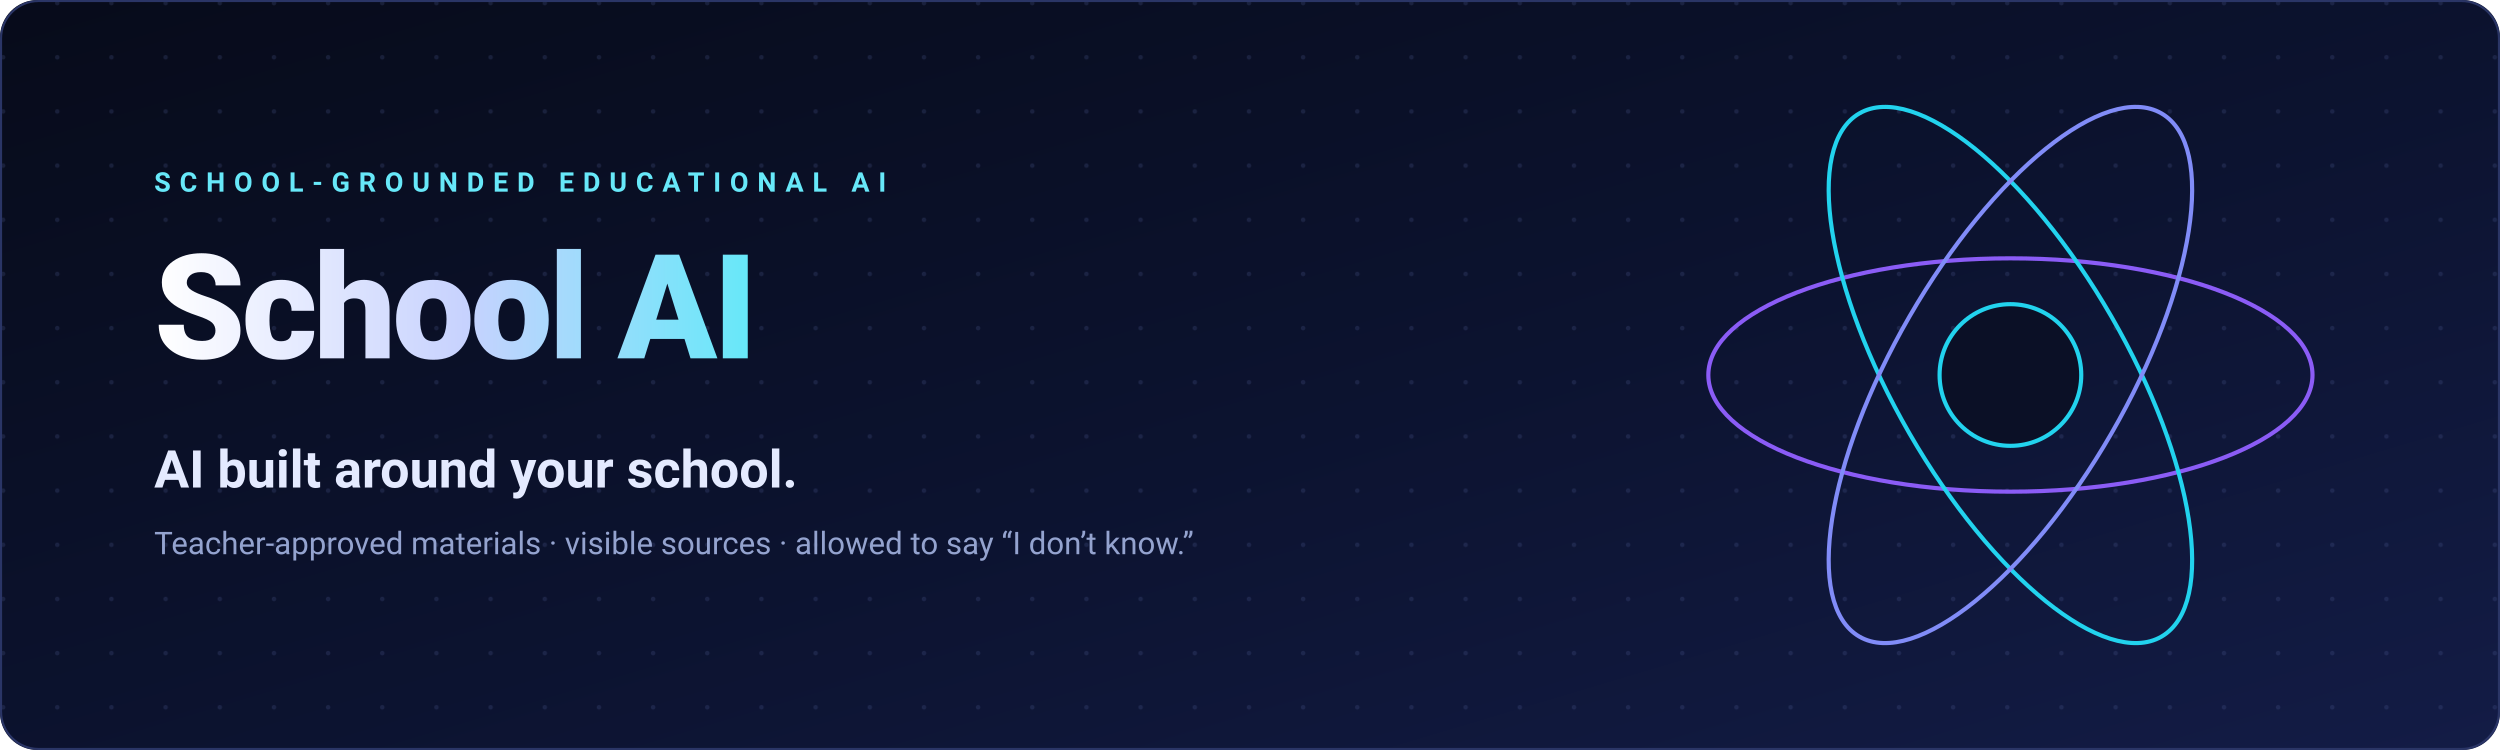
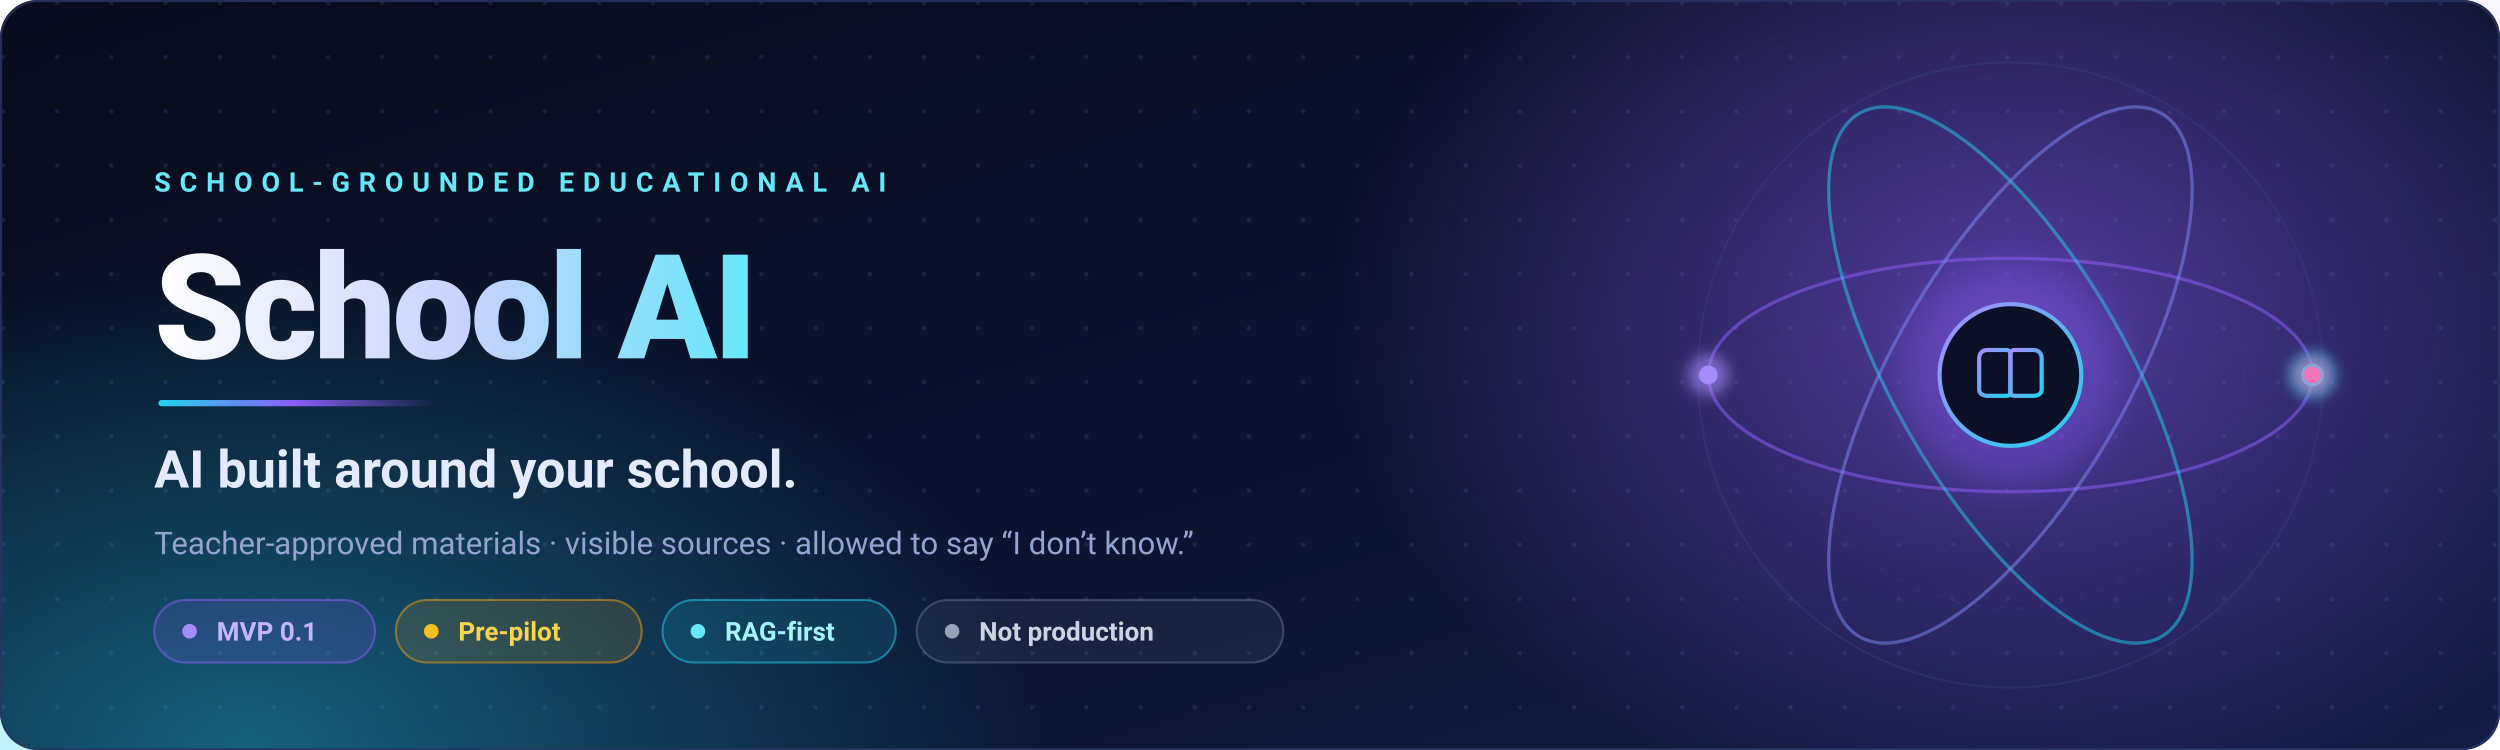
<svg xmlns="http://www.w3.org/2000/svg" viewBox="0 0 1200 360" width="1200" height="360" role="img" aria-label="School AI — AI built around your school. First deployment: Quantum AI for Quantum STEM School.">
  <defs>
    <linearGradient id="bg" x1="0" y1="0" x2="1" y2="1">
      <stop offset="0%" stop-color="#070B1A" />
      <stop offset="55%" stop-color="#0C1330" />
      <stop offset="100%" stop-color="#131C46" />
    </linearGradient>
+     <radialGradient id="glowV" cx="50%" cy="50%" r="50%">
+       <stop offset="0%" stop-color="#8B5CF6" stop-opacity="0.55" />
+       <stop offset="100%" stop-color="#8B5CF6" stop-opacity="0" />
+     </radialGradient>
+     <radialGradient id="glowC" cx="50%" cy="50%" r="50%">
+       <stop offset="0%" stop-color="#22D3EE" stop-opacity="0.40" />
+       <stop offset="100%" stop-color="#22D3EE" stop-opacity="0" />
+     </radialGradient>
    <linearGradient id="wordmark" x1="0" y1="0" x2="1" y2="0">
      <stop offset="0%" stop-color="#FFFFFF" />
      <stop offset="52%" stop-color="#C7D2FE" />
      <stop offset="100%" stop-color="#67E8F9" />
    </linearGradient>
+     <linearGradient id="rule" x1="0" y1="0" x2="1" y2="0">
+       <stop offset="0%" stop-color="#22D3EE" />
+       <stop offset="50%" stop-color="#8B5CF6" />
+       <stop offset="100%" stop-color="#8B5CF6" stop-opacity="0" />
+     </linearGradient>
+     <linearGradient id="core" x1="0" y1="0" x2="1" y2="1">
+       <stop offset="0%" stop-color="#A78BFA" />
+       <stop offset="100%" stop-color="#22D3EE" />
+     </linearGradient>
+     <filter id="soft" x="-60%" y="-60%" width="220%" height="220%">
+       <feGaussianBlur stdDeviation="9" />
+     </filter>
+     <filter id="soft2" x="-60%" y="-60%" width="220%" height="220%">
+       <feGaussianBlur stdDeviation="3" />
+     </filter>
    <pattern id="dots" width="26" height="26" patternUnits="userSpaceOnUse">
      <circle cx="1.5" cy="1.5" r="1.1" fill="#5B6BA8" fill-opacity="0.20" />
    </pattern>
  </defs>
  <rect width="1200" height="360" rx="18" fill="url(#bg)" />
  <rect width="1200" height="360" rx="18" fill="url(#dots)" />
+   <ellipse cx="965" cy="150" rx="330" ry="250" fill="url(#glowV)" />
+   <ellipse cx="120" cy="360" rx="380" ry="240" fill="url(#glowC)" />
+   <g transform="translate(965 180)">
+     <circle r="150" fill="none" stroke="#3A4785" stroke-opacity="0.35" stroke-width="1" />
+     <circle r="112" fill="none" stroke="#3A4785" stroke-opacity="0.25" stroke-width="1" stroke-dasharray="3 7" />
+     <g stroke="#8B5CF6" stroke-opacity="0.55" fill="none" stroke-width="1.6">
+       <ellipse rx="145" ry="56" transform="rotate(0)" />
+       <ellipse rx="145" ry="56" transform="rotate(60)" stroke="#22D3EE" stroke-opacity="0.5" />
+       <ellipse rx="145" ry="56" transform="rotate(120)" stroke="#818CF8" stroke-opacity="0.5" />
+     </g>
+     <g>
+       <animateTransform attributeName="transform" type="rotate" from="0" to="360" dur="26s" repeatCount="indefinite" />
+       <circle cx="145" cy="0" r="5.5" fill="#22D3EE" />
+       <circle cx="145" cy="0" r="11" fill="#22D3EE" filter="url(#soft2)" opacity="0.6" />
+     </g>
+     <g>
+       <animateTransform attributeName="transform" type="rotate" from="60" to="420" dur="34s" repeatCount="indefinite" />
+       <circle cx="-145" cy="0" r="4.5" fill="#A78BFA" />
+       <circle cx="-145" cy="0" r="10" fill="#A78BFA" filter="url(#soft2)" opacity="0.6" />
+     </g>
+     <g>
+       <animateTransform attributeName="transform" type="rotate" from="120" to="480" dur="44s" repeatCount="indefinite" />
+       <circle cx="145" cy="0" r="4" fill="#F472B6" />
+       <circle cx="145" cy="0" r="9" fill="#F472B6" filter="url(#soft2)" opacity="0.55" />
+     </g>
+     <circle r="52" fill="#8B5CF6" opacity="0.35" filter="url(#soft)" />
+     <circle r="34" fill="#0B1026" stroke="url(#core)" stroke-width="2" />
+     <g transform="translate(-15 -12)" stroke="url(#core)" stroke-width="2" fill="none" stroke-linecap="round" stroke-linejoin="round">
+       <path d="M0 4 C0 1.6 1.6 0 4 0 L13 0 C14.6 0 15 1 15 2.4 L15 20 C15 21.4 14.6 22 13 22 L4 22 C1.6 22 0 20.8 0 19 Z" />
+       <path d="M30 4 C30 1.6 28.4 0 26 0 L17 0 C15.4 0 15 1 15 2.4 L15 20 C15 21.4 15.4 22 17 22 L26 22 C28.4 22 30 20.8 30 19 Z" />
+     </g>
+   </g>
  <g transform="translate(74 0)">
-     <text x="0" y="92" font-family="ui-sans-serif,system-ui,-apple-system,'Segoe UI',Roboto,Helvetica,Arial,sans-serif" font-size="13" font-weight="700" letter-spacing="4.2" fill="#67E8F9">SCHOOL-GROUNDED EDUCATIONAL AI</text>
-     <text x="0" y="172" font-family="ui-sans-serif,system-ui,-apple-system,'Segoe UI',Roboto,Helvetica,Arial,sans-serif" font-size="70" font-weight="800" letter-spacing="-1.8" fill="url(#wordmark)">School AI</text>
-     <text x="0" y="234" font-family="ui-sans-serif,system-ui,-apple-system,'Segoe UI',Roboto,Helvetica,Arial,sans-serif" font-size="25" font-weight="600" fill="#E4EAFF">AI built around your school.</text>
-     <text x="0" y="266" font-family="ui-sans-serif,system-ui,-apple-system,'Segoe UI',Roboto,Helvetica,Arial,sans-serif" font-size="15" fill="#94A3CF">Teacher-approved materials · visible sources · allowed to say “I don’t know.”</text>
+     <text x="0" y="92" font-family="ui-sans-serif, system-ui, -apple-system, 'Segoe UI', Roboto, Helvetica, Arial, sans-serif" font-size="13" font-weight="700" letter-spacing="4.2" fill="#67E8F9">SCHOOL-GROUNDED EDUCATIONAL AI</text>
+     <text x="0" y="172" font-family="ui-sans-serif, system-ui, -apple-system, 'Segoe UI', Roboto, Helvetica, Arial, sans-serif" font-size="70" font-weight="800" letter-spacing="-1.8" fill="url(#wordmark)">School AI</text>
+     <rect x="2" y="192" width="132" height="3" rx="1.5" fill="url(#rule)" />
+     <text x="0" y="234" font-family="ui-sans-serif, system-ui, -apple-system, 'Segoe UI', Roboto, Helvetica, Arial, sans-serif" font-size="25" font-weight="600" fill="#E4EAFF">AI built around your school.</text>
+     <text x="0" y="266" font-family="ui-sans-serif, system-ui, -apple-system, 'Segoe UI', Roboto, Helvetica, Arial, sans-serif" font-size="15" fill="#94A3CF">Teacher-approved materials · visible sources · allowed to say “I don’t know.”</text>
+     <g font-family="ui-sans-serif, system-ui, -apple-system, 'Segoe UI', Roboto, Helvetica, Arial, sans-serif" font-size="12.5" font-weight="600">
+       <g transform="translate(0 288)">
+         <rect width="106" height="30" rx="15" fill="#8B5CF6" fill-opacity="0.16" stroke="#8B5CF6" stroke-opacity="0.55" />
+         <circle cx="17" cy="15" r="3.5" fill="#A78BFA" />
+         <text x="30" y="19.5" fill="#C4B5FD">MVP 0.1</text>
+       </g>
+       <g transform="translate(116 288)">
+         <rect width="118" height="30" rx="15" fill="#F59E0B" fill-opacity="0.14" stroke="#F59E0B" stroke-opacity="0.5" />
+         <circle cx="17" cy="15" r="3.5" fill="#FBBF24" />
+         <text x="30" y="19.5" fill="#FCD34D">Pre-pilot</text>
+       </g>
+       <g transform="translate(244 288)">
+         <rect width="112" height="30" rx="15" fill="#22D3EE" fill-opacity="0.13" stroke="#22D3EE" stroke-opacity="0.5" />
+         <circle cx="17" cy="15" r="3.5" fill="#67E8F9" />
+         <text x="30" y="19.5" fill="#A5F3FC">RAG-first</text>
+       </g>
+       <g transform="translate(366 288)">
+         <rect width="176" height="30" rx="15" fill="#64748B" fill-opacity="0.14" stroke="#64748B" stroke-opacity="0.5" />
+         <circle cx="17" cy="15" r="3.5" fill="#94A3B8" />
+         <text x="30" y="19.5" fill="#CBD5E1">Not production</text>
+       </g>
+     </g>
  </g>
-   <g transform="translate(965 180)" fill="none" stroke-width="2">
-     <ellipse rx="145" ry="56" stroke="#8B5CF6" />
-     <ellipse rx="145" ry="56" transform="rotate(60)" stroke="#22D3EE" />
-     <ellipse rx="145" ry="56" transform="rotate(120)" stroke="#818CF8" />
-     <circle r="34" fill="#0B1026" stroke="#22D3EE" />
-   </g>
-   <rect x="0.5" y="0.5" width="1199" height="359" rx="18" fill="none" stroke="#2A3566" />
+   <rect x="0.5" y="0.5" width="1199" height="359" rx="18" fill="none" stroke="#2A3566" stroke-opacity="0.8" />
</svg>
